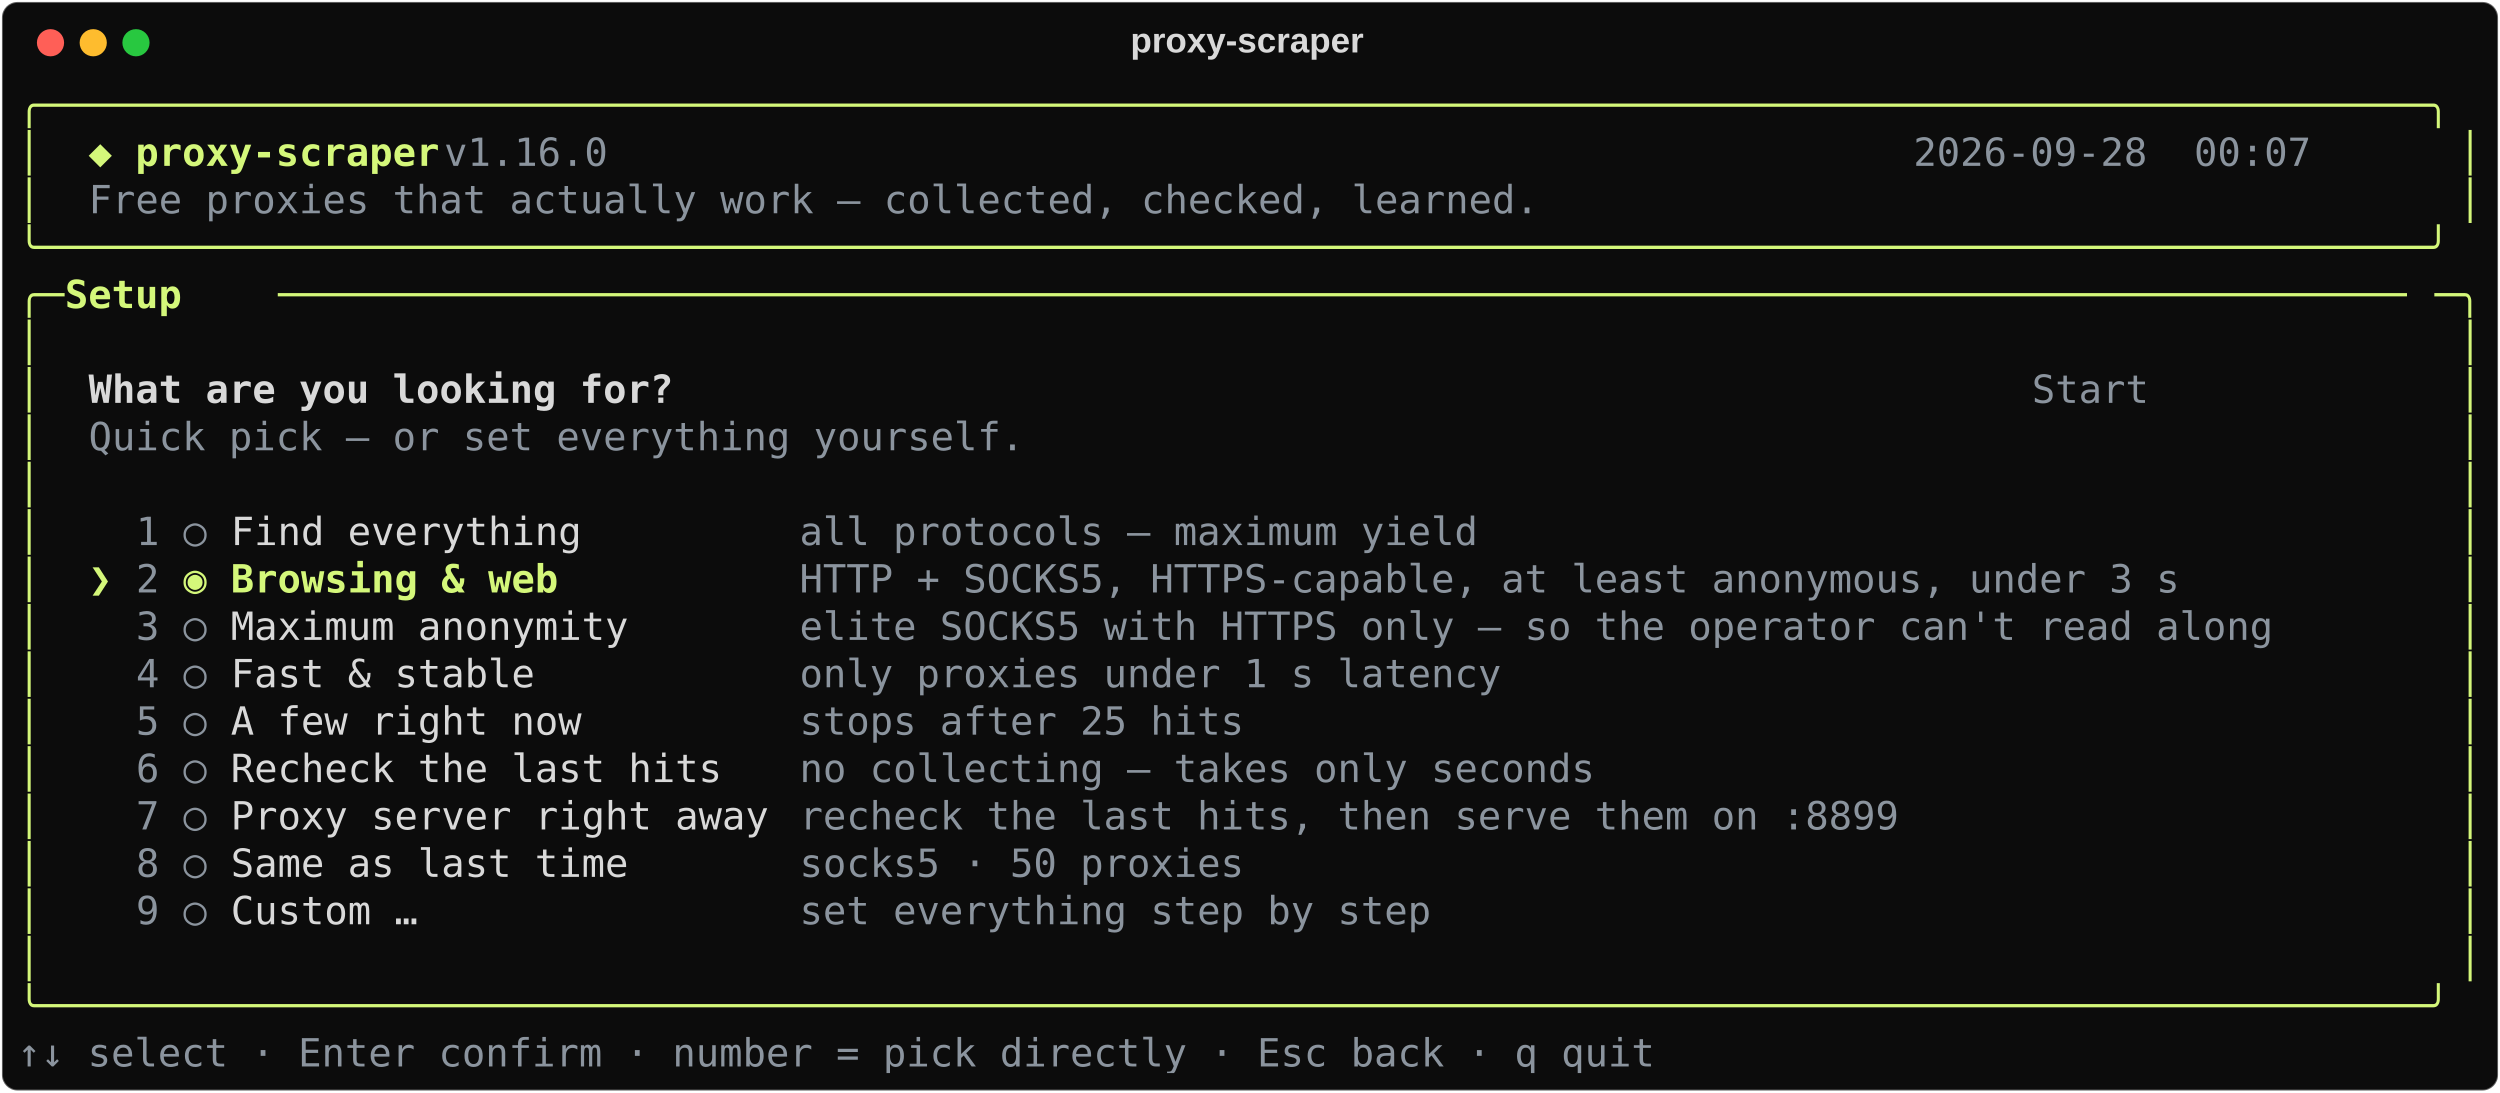
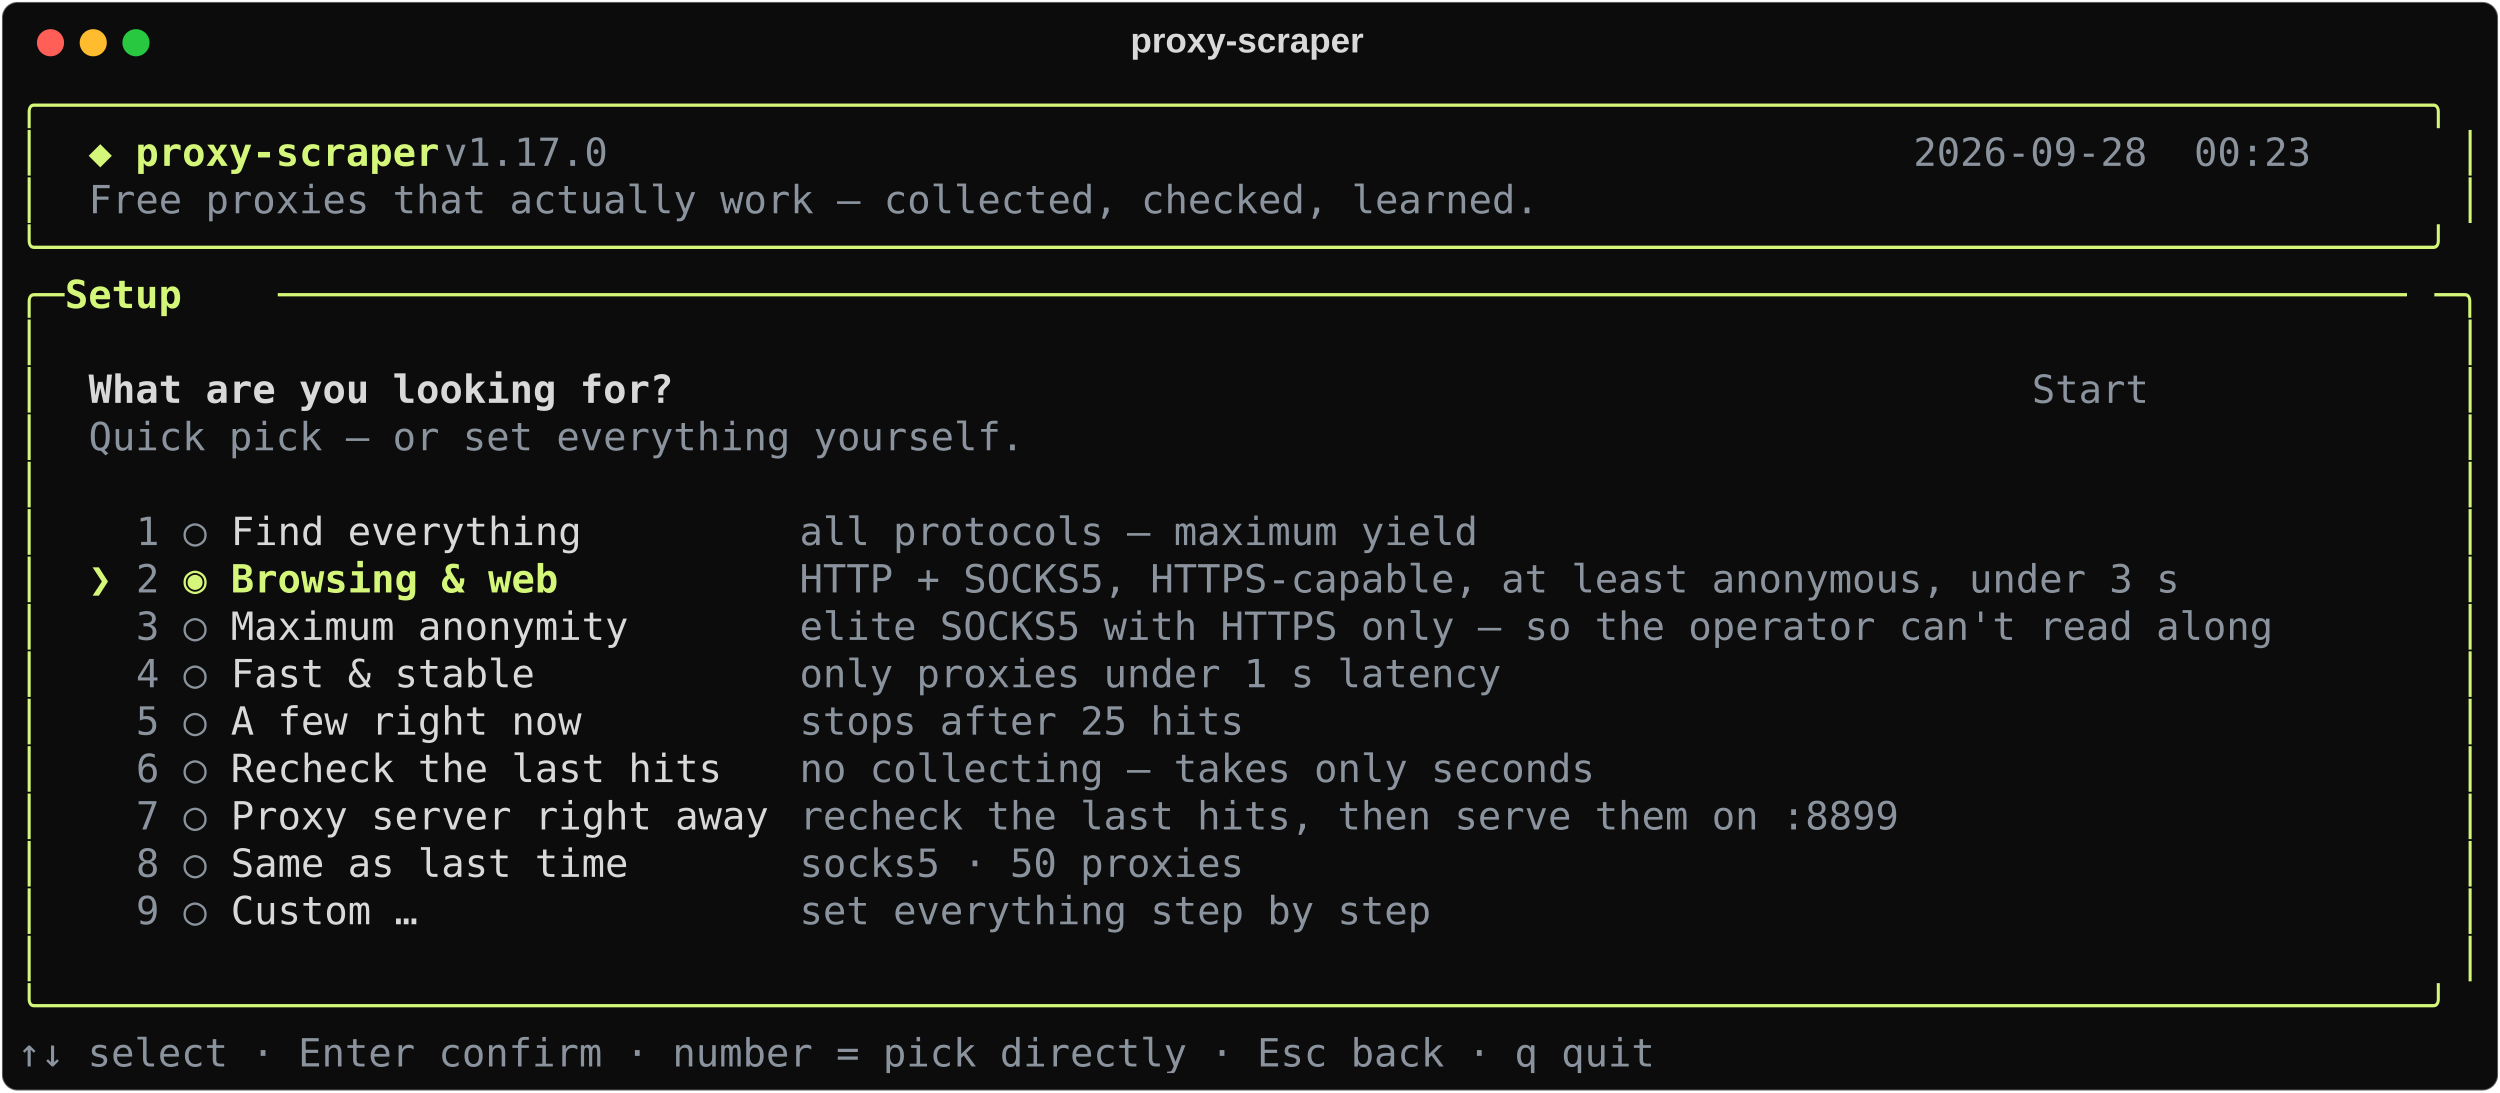
<svg xmlns="http://www.w3.org/2000/svg" class="rich-terminal" viewBox="0 0 1287 562.4">
  <style>

    @font-face {
        font-family: "Fira Code";
        src: local("FiraCode-Regular"),
                url("https://cdnjs.cloudflare.com/ajax/libs/firacode/6.2.0/woff2/FiraCode-Regular.woff2") format("woff2"),
                url("https://cdnjs.cloudflare.com/ajax/libs/firacode/6.2.0/woff/FiraCode-Regular.woff") format("woff");
        font-style: normal;
        font-weight: 400;
    }
    @font-face {
        font-family: "Fira Code";
        src: local("FiraCode-Bold"),
                url("https://cdnjs.cloudflare.com/ajax/libs/firacode/6.2.0/woff2/FiraCode-Bold.woff2") format("woff2"),
                url("https://cdnjs.cloudflare.com/ajax/libs/firacode/6.2.0/woff/FiraCode-Bold.woff") format("woff");
        font-style: bold;
        font-weight: 700;
    }

-     .terminal-3166580828-matrix {
+     .terminal-2292396123-matrix {
        font-family: Fira Code, monospace;
        font-size: 20px;
        line-height: 24.4px;
        font-variant-east-asian: full-width;
    }

-     .terminal-3166580828-title {
+     .terminal-2292396123-title {
        font-size: 18px;
        font-weight: bold;
        font-family: arial;
    }

-     .terminal-3166580828-r1 { fill: #d4f77a }
- .terminal-3166580828-r2 { fill: #d9d9d9 }
- .terminal-3166580828-r3 { fill: #d4f77a;font-weight: bold }
- .terminal-3166580828-r4 { fill: #8b949e }
- .terminal-3166580828-r5 { fill: #d9d9d9;font-weight: bold }
+     .terminal-2292396123-r1 { fill: #d4f77a }
+ .terminal-2292396123-r2 { fill: #d9d9d9 }
+ .terminal-2292396123-r3 { fill: #d4f77a;font-weight: bold }
+ .terminal-2292396123-r4 { fill: #8b949e }
+ .terminal-2292396123-r5 { fill: #d9d9d9;font-weight: bold }
    </style>
  <defs>
-     <clipPath id="terminal-3166580828-clip-terminal">
+     <clipPath id="terminal-2292396123-clip-terminal">
      <rect x="0" y="0" width="1267.8" height="511.4" />
    </clipPath>
-     <clipPath id="terminal-3166580828-line-0">
+     <clipPath id="terminal-2292396123-line-0">
      <rect x="0" y="1.5" width="1268.8" height="24.65" />
    </clipPath>
-     <clipPath id="terminal-3166580828-line-1">
+     <clipPath id="terminal-2292396123-line-1">
      <rect x="0" y="25.9" width="1268.8" height="24.65" />
    </clipPath>
-     <clipPath id="terminal-3166580828-line-2">
+     <clipPath id="terminal-2292396123-line-2">
      <rect x="0" y="50.3" width="1268.8" height="24.65" />
    </clipPath>
-     <clipPath id="terminal-3166580828-line-3">
+     <clipPath id="terminal-2292396123-line-3">
      <rect x="0" y="74.7" width="1268.8" height="24.65" />
    </clipPath>
-     <clipPath id="terminal-3166580828-line-4">
+     <clipPath id="terminal-2292396123-line-4">
      <rect x="0" y="99.1" width="1268.8" height="24.65" />
    </clipPath>
-     <clipPath id="terminal-3166580828-line-5">
+     <clipPath id="terminal-2292396123-line-5">
      <rect x="0" y="123.5" width="1268.8" height="24.65" />
    </clipPath>
-     <clipPath id="terminal-3166580828-line-6">
+     <clipPath id="terminal-2292396123-line-6">
      <rect x="0" y="147.9" width="1268.8" height="24.65" />
    </clipPath>
-     <clipPath id="terminal-3166580828-line-7">
+     <clipPath id="terminal-2292396123-line-7">
      <rect x="0" y="172.3" width="1268.8" height="24.65" />
    </clipPath>
-     <clipPath id="terminal-3166580828-line-8">
+     <clipPath id="terminal-2292396123-line-8">
      <rect x="0" y="196.7" width="1268.8" height="24.65" />
    </clipPath>
-     <clipPath id="terminal-3166580828-line-9">
+     <clipPath id="terminal-2292396123-line-9">
      <rect x="0" y="221.1" width="1268.8" height="24.65" />
    </clipPath>
-     <clipPath id="terminal-3166580828-line-10">
+     <clipPath id="terminal-2292396123-line-10">
      <rect x="0" y="245.5" width="1268.8" height="24.65" />
    </clipPath>
-     <clipPath id="terminal-3166580828-line-11">
+     <clipPath id="terminal-2292396123-line-11">
      <rect x="0" y="269.9" width="1268.8" height="24.65" />
    </clipPath>
-     <clipPath id="terminal-3166580828-line-12">
+     <clipPath id="terminal-2292396123-line-12">
      <rect x="0" y="294.3" width="1268.8" height="24.65" />
    </clipPath>
-     <clipPath id="terminal-3166580828-line-13">
+     <clipPath id="terminal-2292396123-line-13">
      <rect x="0" y="318.7" width="1268.8" height="24.65" />
    </clipPath>
-     <clipPath id="terminal-3166580828-line-14">
+     <clipPath id="terminal-2292396123-line-14">
      <rect x="0" y="343.1" width="1268.8" height="24.65" />
    </clipPath>
-     <clipPath id="terminal-3166580828-line-15">
+     <clipPath id="terminal-2292396123-line-15">
      <rect x="0" y="367.5" width="1268.8" height="24.65" />
    </clipPath>
-     <clipPath id="terminal-3166580828-line-16">
+     <clipPath id="terminal-2292396123-line-16">
      <rect x="0" y="391.9" width="1268.8" height="24.65" />
    </clipPath>
-     <clipPath id="terminal-3166580828-line-17">
+     <clipPath id="terminal-2292396123-line-17">
      <rect x="0" y="416.3" width="1268.8" height="24.65" />
    </clipPath>
-     <clipPath id="terminal-3166580828-line-18">
+     <clipPath id="terminal-2292396123-line-18">
      <rect x="0" y="440.7" width="1268.8" height="24.65" />
    </clipPath>
-     <clipPath id="terminal-3166580828-line-19">
+     <clipPath id="terminal-2292396123-line-19">
      <rect x="0" y="465.1" width="1268.8" height="24.65" />
    </clipPath>
  </defs>
  <rect fill="#0c0c0c" stroke="rgba(255,255,255,0.35)" stroke-width="1" x="1" y="1" width="1285" height="560.4" rx="8" />
-   <text class="terminal-3166580828-title" fill="#d9d9d9" text-anchor="middle" x="642" y="27">proxy-scraper</text>
+   <text class="terminal-2292396123-title" fill="#d9d9d9" text-anchor="middle" x="642" y="27">proxy-scraper</text>
  <g transform="translate(26,22)">
    <circle cx="0" cy="0" r="7" fill="#ff5f57" />
    <circle cx="22" cy="0" r="7" fill="#febc2e" />
    <circle cx="44" cy="0" r="7" fill="#28c840" />
  </g>
-   <g transform="translate(9, 41)" clip-path="url(#terminal-3166580828-clip-terminal)">
-     <g class="terminal-3166580828-matrix">
-       <text class="terminal-3166580828-r1" x="0" y="20" textLength="1268.8" clip-path="url(#terminal-3166580828-line-0)">╭──────────────────────────────────────────────────────────────────────────────────────────────────────╮</text>
-       <text class="terminal-3166580828-r2" x="1268.8" y="20" textLength="12.2" clip-path="url(#terminal-3166580828-line-0)">
- </text>
-       <text class="terminal-3166580828-r1" x="0" y="44.4" textLength="12.2" clip-path="url(#terminal-3166580828-line-1)">│</text>
-       <text class="terminal-3166580828-r3" x="36.6" y="44.4" textLength="183" clip-path="url(#terminal-3166580828-line-1)">◆ proxy-scraper</text>
-       <text class="terminal-3166580828-r4" x="219.6" y="44.4" textLength="109.8" clip-path="url(#terminal-3166580828-line-1)">  v1.16.0</text>
-       <text class="terminal-3166580828-r4" x="976" y="44.4" textLength="256.2" clip-path="url(#terminal-3166580828-line-1)">    2026-09-28  00:07</text>
-       <text class="terminal-3166580828-r1" x="1256.6" y="44.4" textLength="12.2" clip-path="url(#terminal-3166580828-line-1)">│</text>
-       <text class="terminal-3166580828-r2" x="1268.8" y="44.4" textLength="12.2" clip-path="url(#terminal-3166580828-line-1)">
- </text>
-       <text class="terminal-3166580828-r1" x="0" y="68.8" textLength="12.2" clip-path="url(#terminal-3166580828-line-2)">│</text>
-       <text class="terminal-3166580828-r4" x="36.6" y="68.8" textLength="939.4" clip-path="url(#terminal-3166580828-line-2)">Free proxies that actually work – collected, checked, learned.               </text>
-       <text class="terminal-3166580828-r1" x="1256.6" y="68.8" textLength="12.2" clip-path="url(#terminal-3166580828-line-2)">│</text>
-       <text class="terminal-3166580828-r2" x="1268.8" y="68.8" textLength="12.2" clip-path="url(#terminal-3166580828-line-2)">
- </text>
-       <text class="terminal-3166580828-r1" x="0" y="93.2" textLength="1268.8" clip-path="url(#terminal-3166580828-line-3)">╰──────────────────────────────────────────────────────────────────────────────────────────────────────╯</text>
-       <text class="terminal-3166580828-r2" x="1268.8" y="93.2" textLength="12.2" clip-path="url(#terminal-3166580828-line-3)">
- </text>
-       <text class="terminal-3166580828-r1" x="0" y="117.6" textLength="24.4" clip-path="url(#terminal-3166580828-line-4)">╭─</text>
-       <text class="terminal-3166580828-r3" x="24.4" y="117.6" textLength="109.8" clip-path="url(#terminal-3166580828-line-4)">  Setup  </text>
-       <text class="terminal-3166580828-r1" x="134.2" y="117.6" textLength="1110.2" clip-path="url(#terminal-3166580828-line-4)">───────────────────────────────────────────────────────────────────────────────────────────</text>
-       <text class="terminal-3166580828-r1" x="1244.4" y="117.6" textLength="24.4" clip-path="url(#terminal-3166580828-line-4)">─╮</text>
-       <text class="terminal-3166580828-r2" x="1268.8" y="117.6" textLength="12.2" clip-path="url(#terminal-3166580828-line-4)">
- </text>
-       <text class="terminal-3166580828-r1" x="0" y="142" textLength="12.2" clip-path="url(#terminal-3166580828-line-5)">│</text>
-       <text class="terminal-3166580828-r1" x="1256.6" y="142" textLength="12.2" clip-path="url(#terminal-3166580828-line-5)">│</text>
-       <text class="terminal-3166580828-r2" x="1268.8" y="142" textLength="12.2" clip-path="url(#terminal-3166580828-line-5)">
- </text>
-       <text class="terminal-3166580828-r1" x="0" y="166.4" textLength="12.2" clip-path="url(#terminal-3166580828-line-6)">│</text>
-       <text class="terminal-3166580828-r5" x="36.6" y="166.4" textLength="1000.4" clip-path="url(#terminal-3166580828-line-6)">What are you looking for?                                                         </text>
-       <text class="terminal-3166580828-r4" x="1037" y="166.4" textLength="195.2" clip-path="url(#terminal-3166580828-line-6)">           Start</text>
-       <text class="terminal-3166580828-r1" x="1256.6" y="166.4" textLength="12.2" clip-path="url(#terminal-3166580828-line-6)">│</text>
-       <text class="terminal-3166580828-r2" x="1268.8" y="166.4" textLength="12.2" clip-path="url(#terminal-3166580828-line-6)">
- </text>
-       <text class="terminal-3166580828-r1" x="0" y="190.8" textLength="12.2" clip-path="url(#terminal-3166580828-line-7)">│</text>
-       <text class="terminal-3166580828-r4" x="36.6" y="190.8" textLength="488" clip-path="url(#terminal-3166580828-line-7)">Quick pick – or set everything yourself.</text>
-       <text class="terminal-3166580828-r1" x="1256.6" y="190.8" textLength="12.2" clip-path="url(#terminal-3166580828-line-7)">│</text>
-       <text class="terminal-3166580828-r2" x="1268.8" y="190.8" textLength="12.2" clip-path="url(#terminal-3166580828-line-7)">
- </text>
-       <text class="terminal-3166580828-r1" x="0" y="215.2" textLength="12.2" clip-path="url(#terminal-3166580828-line-8)">│</text>
-       <text class="terminal-3166580828-r1" x="1256.6" y="215.2" textLength="12.2" clip-path="url(#terminal-3166580828-line-8)">│</text>
-       <text class="terminal-3166580828-r2" x="1268.8" y="215.2" textLength="12.2" clip-path="url(#terminal-3166580828-line-8)">
- </text>
-       <text class="terminal-3166580828-r1" x="0" y="239.6" textLength="12.2" clip-path="url(#terminal-3166580828-line-9)">│</text>
-       <text class="terminal-3166580828-r4" x="61" y="239.6" textLength="12.2" clip-path="url(#terminal-3166580828-line-9)">1</text>
-       <text class="terminal-3166580828-r4" x="85.4" y="239.6" textLength="12.2" clip-path="url(#terminal-3166580828-line-9)">○</text>
-       <text class="terminal-3166580828-r2" x="109.8" y="239.6" textLength="280.6" clip-path="url(#terminal-3166580828-line-9)">Find everything        </text>
-       <text class="terminal-3166580828-r4" x="402.6" y="239.6" textLength="829.6" clip-path="url(#terminal-3166580828-line-9)">all protocols – maximum yield                                       </text>
-       <text class="terminal-3166580828-r1" x="1256.6" y="239.6" textLength="12.2" clip-path="url(#terminal-3166580828-line-9)">│</text>
-       <text class="terminal-3166580828-r2" x="1268.8" y="239.6" textLength="12.2" clip-path="url(#terminal-3166580828-line-9)">
- </text>
-       <text class="terminal-3166580828-r1" x="0" y="264" textLength="12.2" clip-path="url(#terminal-3166580828-line-10)">│</text>
-       <text class="terminal-3166580828-r3" x="36.6" y="264" textLength="12.2" clip-path="url(#terminal-3166580828-line-10)">❯</text>
-       <text class="terminal-3166580828-r4" x="61" y="264" textLength="12.2" clip-path="url(#terminal-3166580828-line-10)">2</text>
-       <text class="terminal-3166580828-r3" x="85.4" y="264" textLength="12.2" clip-path="url(#terminal-3166580828-line-10)">◉</text>
-       <text class="terminal-3166580828-r3" x="109.8" y="264" textLength="280.6" clip-path="url(#terminal-3166580828-line-10)">Browsing &amp; web         </text>
-       <text class="terminal-3166580828-r4" x="402.6" y="264" textLength="829.6" clip-path="url(#terminal-3166580828-line-10)">HTTP + SOCKS5, HTTPS-capable, at least anonymous, under 3 s         </text>
-       <text class="terminal-3166580828-r1" x="1256.6" y="264" textLength="12.2" clip-path="url(#terminal-3166580828-line-10)">│</text>
-       <text class="terminal-3166580828-r2" x="1268.8" y="264" textLength="12.2" clip-path="url(#terminal-3166580828-line-10)">
- </text>
-       <text class="terminal-3166580828-r1" x="0" y="288.4" textLength="12.2" clip-path="url(#terminal-3166580828-line-11)">│</text>
-       <text class="terminal-3166580828-r4" x="61" y="288.4" textLength="12.2" clip-path="url(#terminal-3166580828-line-11)">3</text>
-       <text class="terminal-3166580828-r4" x="85.4" y="288.4" textLength="12.2" clip-path="url(#terminal-3166580828-line-11)">○</text>
-       <text class="terminal-3166580828-r2" x="109.8" y="288.4" textLength="280.6" clip-path="url(#terminal-3166580828-line-11)">Maximum anonymity      </text>
-       <text class="terminal-3166580828-r4" x="402.6" y="288.4" textLength="829.6" clip-path="url(#terminal-3166580828-line-11)">elite SOCKS5 with HTTPS only – so the operator can't read along     </text>
-       <text class="terminal-3166580828-r1" x="1256.6" y="288.4" textLength="12.2" clip-path="url(#terminal-3166580828-line-11)">│</text>
-       <text class="terminal-3166580828-r2" x="1268.8" y="288.4" textLength="12.2" clip-path="url(#terminal-3166580828-line-11)">
- </text>
-       <text class="terminal-3166580828-r1" x="0" y="312.8" textLength="12.2" clip-path="url(#terminal-3166580828-line-12)">│</text>
-       <text class="terminal-3166580828-r4" x="61" y="312.8" textLength="12.2" clip-path="url(#terminal-3166580828-line-12)">4</text>
-       <text class="terminal-3166580828-r4" x="85.4" y="312.8" textLength="12.2" clip-path="url(#terminal-3166580828-line-12)">○</text>
-       <text class="terminal-3166580828-r2" x="109.8" y="312.8" textLength="280.6" clip-path="url(#terminal-3166580828-line-12)">Fast &amp; stable          </text>
-       <text class="terminal-3166580828-r4" x="402.6" y="312.8" textLength="829.6" clip-path="url(#terminal-3166580828-line-12)">only proxies under 1 s latency                                      </text>
-       <text class="terminal-3166580828-r1" x="1256.6" y="312.8" textLength="12.2" clip-path="url(#terminal-3166580828-line-12)">│</text>
-       <text class="terminal-3166580828-r2" x="1268.8" y="312.8" textLength="12.2" clip-path="url(#terminal-3166580828-line-12)">
- </text>
-       <text class="terminal-3166580828-r1" x="0" y="337.2" textLength="12.2" clip-path="url(#terminal-3166580828-line-13)">│</text>
-       <text class="terminal-3166580828-r4" x="61" y="337.2" textLength="12.2" clip-path="url(#terminal-3166580828-line-13)">5</text>
-       <text class="terminal-3166580828-r4" x="85.4" y="337.2" textLength="12.2" clip-path="url(#terminal-3166580828-line-13)">○</text>
-       <text class="terminal-3166580828-r2" x="109.8" y="337.2" textLength="280.6" clip-path="url(#terminal-3166580828-line-13)">A few right now        </text>
-       <text class="terminal-3166580828-r4" x="402.6" y="337.2" textLength="829.6" clip-path="url(#terminal-3166580828-line-13)">stops after 25 hits                                                 </text>
-       <text class="terminal-3166580828-r1" x="1256.6" y="337.2" textLength="12.2" clip-path="url(#terminal-3166580828-line-13)">│</text>
-       <text class="terminal-3166580828-r2" x="1268.8" y="337.2" textLength="12.2" clip-path="url(#terminal-3166580828-line-13)">
- </text>
-       <text class="terminal-3166580828-r1" x="0" y="361.6" textLength="12.2" clip-path="url(#terminal-3166580828-line-14)">│</text>
-       <text class="terminal-3166580828-r4" x="61" y="361.6" textLength="12.2" clip-path="url(#terminal-3166580828-line-14)">6</text>
-       <text class="terminal-3166580828-r4" x="85.4" y="361.6" textLength="12.2" clip-path="url(#terminal-3166580828-line-14)">○</text>
-       <text class="terminal-3166580828-r2" x="109.8" y="361.6" textLength="280.6" clip-path="url(#terminal-3166580828-line-14)">Recheck the last hits  </text>
-       <text class="terminal-3166580828-r4" x="402.6" y="361.6" textLength="829.6" clip-path="url(#terminal-3166580828-line-14)">no collecting – takes only seconds                                  </text>
-       <text class="terminal-3166580828-r1" x="1256.6" y="361.6" textLength="12.2" clip-path="url(#terminal-3166580828-line-14)">│</text>
-       <text class="terminal-3166580828-r2" x="1268.8" y="361.6" textLength="12.2" clip-path="url(#terminal-3166580828-line-14)">
- </text>
-       <text class="terminal-3166580828-r1" x="0" y="386" textLength="12.2" clip-path="url(#terminal-3166580828-line-15)">│</text>
-       <text class="terminal-3166580828-r4" x="61" y="386" textLength="12.2" clip-path="url(#terminal-3166580828-line-15)">7</text>
-       <text class="terminal-3166580828-r4" x="85.4" y="386" textLength="12.2" clip-path="url(#terminal-3166580828-line-15)">○</text>
-       <text class="terminal-3166580828-r2" x="109.8" y="386" textLength="280.6" clip-path="url(#terminal-3166580828-line-15)">Proxy server right away</text>
-       <text class="terminal-3166580828-r4" x="402.6" y="386" textLength="829.6" clip-path="url(#terminal-3166580828-line-15)">recheck the last hits, then serve them on :8899                     </text>
-       <text class="terminal-3166580828-r1" x="1256.6" y="386" textLength="12.2" clip-path="url(#terminal-3166580828-line-15)">│</text>
-       <text class="terminal-3166580828-r2" x="1268.8" y="386" textLength="12.2" clip-path="url(#terminal-3166580828-line-15)">
- </text>
-       <text class="terminal-3166580828-r1" x="0" y="410.4" textLength="12.2" clip-path="url(#terminal-3166580828-line-16)">│</text>
-       <text class="terminal-3166580828-r4" x="61" y="410.4" textLength="12.2" clip-path="url(#terminal-3166580828-line-16)">8</text>
-       <text class="terminal-3166580828-r4" x="85.4" y="410.4" textLength="12.2" clip-path="url(#terminal-3166580828-line-16)">○</text>
-       <text class="terminal-3166580828-r2" x="109.8" y="410.4" textLength="280.6" clip-path="url(#terminal-3166580828-line-16)">Same as last time      </text>
-       <text class="terminal-3166580828-r4" x="402.6" y="410.4" textLength="829.6" clip-path="url(#terminal-3166580828-line-16)">socks5 · 50 proxies                                                 </text>
-       <text class="terminal-3166580828-r1" x="1256.6" y="410.4" textLength="12.2" clip-path="url(#terminal-3166580828-line-16)">│</text>
-       <text class="terminal-3166580828-r2" x="1268.8" y="410.4" textLength="12.2" clip-path="url(#terminal-3166580828-line-16)">
- </text>
-       <text class="terminal-3166580828-r1" x="0" y="434.8" textLength="12.2" clip-path="url(#terminal-3166580828-line-17)">│</text>
-       <text class="terminal-3166580828-r4" x="61" y="434.8" textLength="12.2" clip-path="url(#terminal-3166580828-line-17)">9</text>
-       <text class="terminal-3166580828-r4" x="85.4" y="434.8" textLength="12.2" clip-path="url(#terminal-3166580828-line-17)">○</text>
-       <text class="terminal-3166580828-r2" x="109.8" y="434.8" textLength="280.6" clip-path="url(#terminal-3166580828-line-17)">Custom …               </text>
-       <text class="terminal-3166580828-r4" x="402.6" y="434.8" textLength="829.6" clip-path="url(#terminal-3166580828-line-17)">set everything step by step                                         </text>
-       <text class="terminal-3166580828-r1" x="1256.6" y="434.8" textLength="12.2" clip-path="url(#terminal-3166580828-line-17)">│</text>
-       <text class="terminal-3166580828-r2" x="1268.8" y="434.8" textLength="12.2" clip-path="url(#terminal-3166580828-line-17)">
- </text>
-       <text class="terminal-3166580828-r1" x="0" y="459.2" textLength="12.2" clip-path="url(#terminal-3166580828-line-18)">│</text>
-       <text class="terminal-3166580828-r1" x="1256.6" y="459.2" textLength="12.2" clip-path="url(#terminal-3166580828-line-18)">│</text>
-       <text class="terminal-3166580828-r2" x="1268.8" y="459.2" textLength="12.2" clip-path="url(#terminal-3166580828-line-18)">
- </text>
-       <text class="terminal-3166580828-r1" x="0" y="483.6" textLength="1268.8" clip-path="url(#terminal-3166580828-line-19)">╰──────────────────────────────────────────────────────────────────────────────────────────────────────╯</text>
-       <text class="terminal-3166580828-r2" x="1268.8" y="483.6" textLength="12.2" clip-path="url(#terminal-3166580828-line-19)">
- </text>
-       <text class="terminal-3166580828-r4" x="0" y="508" textLength="878.4" clip-path="url(#terminal-3166580828-line-20)">  ↑↓ select · Enter confirm · number = pick directly · Esc back · q quit</text>
-       <text class="terminal-3166580828-r2" x="1268.8" y="508" textLength="12.2" clip-path="url(#terminal-3166580828-line-20)">
+   <g transform="translate(9, 41)" clip-path="url(#terminal-2292396123-clip-terminal)">
+     <g class="terminal-2292396123-matrix">
+       <text class="terminal-2292396123-r1" x="0" y="20" textLength="1268.8" clip-path="url(#terminal-2292396123-line-0)">╭──────────────────────────────────────────────────────────────────────────────────────────────────────╮</text>
+       <text class="terminal-2292396123-r2" x="1268.8" y="20" textLength="12.2" clip-path="url(#terminal-2292396123-line-0)">
+ </text>
+       <text class="terminal-2292396123-r1" x="0" y="44.4" textLength="12.2" clip-path="url(#terminal-2292396123-line-1)">│</text>
+       <text class="terminal-2292396123-r3" x="36.6" y="44.4" textLength="183" clip-path="url(#terminal-2292396123-line-1)">◆ proxy-scraper</text>
+       <text class="terminal-2292396123-r4" x="219.6" y="44.4" textLength="109.8" clip-path="url(#terminal-2292396123-line-1)">  v1.17.0</text>
+       <text class="terminal-2292396123-r4" x="976" y="44.4" textLength="256.2" clip-path="url(#terminal-2292396123-line-1)">    2026-09-28  00:23</text>
+       <text class="terminal-2292396123-r1" x="1256.6" y="44.4" textLength="12.2" clip-path="url(#terminal-2292396123-line-1)">│</text>
+       <text class="terminal-2292396123-r2" x="1268.8" y="44.4" textLength="12.2" clip-path="url(#terminal-2292396123-line-1)">
+ </text>
+       <text class="terminal-2292396123-r1" x="0" y="68.8" textLength="12.2" clip-path="url(#terminal-2292396123-line-2)">│</text>
+       <text class="terminal-2292396123-r4" x="36.6" y="68.8" textLength="939.4" clip-path="url(#terminal-2292396123-line-2)">Free proxies that actually work – collected, checked, learned.               </text>
+       <text class="terminal-2292396123-r1" x="1256.6" y="68.8" textLength="12.2" clip-path="url(#terminal-2292396123-line-2)">│</text>
+       <text class="terminal-2292396123-r2" x="1268.8" y="68.8" textLength="12.2" clip-path="url(#terminal-2292396123-line-2)">
+ </text>
+       <text class="terminal-2292396123-r1" x="0" y="93.2" textLength="1268.8" clip-path="url(#terminal-2292396123-line-3)">╰──────────────────────────────────────────────────────────────────────────────────────────────────────╯</text>
+       <text class="terminal-2292396123-r2" x="1268.8" y="93.2" textLength="12.2" clip-path="url(#terminal-2292396123-line-3)">
+ </text>
+       <text class="terminal-2292396123-r1" x="0" y="117.6" textLength="24.4" clip-path="url(#terminal-2292396123-line-4)">╭─</text>
+       <text class="terminal-2292396123-r3" x="24.4" y="117.6" textLength="109.8" clip-path="url(#terminal-2292396123-line-4)">  Setup  </text>
+       <text class="terminal-2292396123-r1" x="134.2" y="117.6" textLength="1110.2" clip-path="url(#terminal-2292396123-line-4)">───────────────────────────────────────────────────────────────────────────────────────────</text>
+       <text class="terminal-2292396123-r1" x="1244.4" y="117.6" textLength="24.4" clip-path="url(#terminal-2292396123-line-4)">─╮</text>
+       <text class="terminal-2292396123-r2" x="1268.8" y="117.6" textLength="12.2" clip-path="url(#terminal-2292396123-line-4)">
+ </text>
+       <text class="terminal-2292396123-r1" x="0" y="142" textLength="12.2" clip-path="url(#terminal-2292396123-line-5)">│</text>
+       <text class="terminal-2292396123-r1" x="1256.6" y="142" textLength="12.2" clip-path="url(#terminal-2292396123-line-5)">│</text>
+       <text class="terminal-2292396123-r2" x="1268.8" y="142" textLength="12.2" clip-path="url(#terminal-2292396123-line-5)">
+ </text>
+       <text class="terminal-2292396123-r1" x="0" y="166.4" textLength="12.2" clip-path="url(#terminal-2292396123-line-6)">│</text>
+       <text class="terminal-2292396123-r5" x="36.6" y="166.4" textLength="1000.4" clip-path="url(#terminal-2292396123-line-6)">What are you looking for?                                                         </text>
+       <text class="terminal-2292396123-r4" x="1037" y="166.4" textLength="195.2" clip-path="url(#terminal-2292396123-line-6)">           Start</text>
+       <text class="terminal-2292396123-r1" x="1256.6" y="166.4" textLength="12.2" clip-path="url(#terminal-2292396123-line-6)">│</text>
+       <text class="terminal-2292396123-r2" x="1268.8" y="166.4" textLength="12.2" clip-path="url(#terminal-2292396123-line-6)">
+ </text>
+       <text class="terminal-2292396123-r1" x="0" y="190.8" textLength="12.2" clip-path="url(#terminal-2292396123-line-7)">│</text>
+       <text class="terminal-2292396123-r4" x="36.6" y="190.8" textLength="488" clip-path="url(#terminal-2292396123-line-7)">Quick pick – or set everything yourself.</text>
+       <text class="terminal-2292396123-r1" x="1256.6" y="190.8" textLength="12.2" clip-path="url(#terminal-2292396123-line-7)">│</text>
+       <text class="terminal-2292396123-r2" x="1268.8" y="190.8" textLength="12.2" clip-path="url(#terminal-2292396123-line-7)">
+ </text>
+       <text class="terminal-2292396123-r1" x="0" y="215.2" textLength="12.2" clip-path="url(#terminal-2292396123-line-8)">│</text>
+       <text class="terminal-2292396123-r1" x="1256.6" y="215.2" textLength="12.2" clip-path="url(#terminal-2292396123-line-8)">│</text>
+       <text class="terminal-2292396123-r2" x="1268.8" y="215.2" textLength="12.2" clip-path="url(#terminal-2292396123-line-8)">
+ </text>
+       <text class="terminal-2292396123-r1" x="0" y="239.6" textLength="12.2" clip-path="url(#terminal-2292396123-line-9)">│</text>
+       <text class="terminal-2292396123-r4" x="61" y="239.6" textLength="12.2" clip-path="url(#terminal-2292396123-line-9)">1</text>
+       <text class="terminal-2292396123-r4" x="85.4" y="239.6" textLength="12.2" clip-path="url(#terminal-2292396123-line-9)">○</text>
+       <text class="terminal-2292396123-r2" x="109.8" y="239.6" textLength="280.6" clip-path="url(#terminal-2292396123-line-9)">Find everything        </text>
+       <text class="terminal-2292396123-r4" x="402.6" y="239.6" textLength="829.6" clip-path="url(#terminal-2292396123-line-9)">all protocols – maximum yield                                       </text>
+       <text class="terminal-2292396123-r1" x="1256.6" y="239.6" textLength="12.2" clip-path="url(#terminal-2292396123-line-9)">│</text>
+       <text class="terminal-2292396123-r2" x="1268.8" y="239.6" textLength="12.2" clip-path="url(#terminal-2292396123-line-9)">
+ </text>
+       <text class="terminal-2292396123-r1" x="0" y="264" textLength="12.2" clip-path="url(#terminal-2292396123-line-10)">│</text>
+       <text class="terminal-2292396123-r3" x="36.6" y="264" textLength="12.2" clip-path="url(#terminal-2292396123-line-10)">❯</text>
+       <text class="terminal-2292396123-r4" x="61" y="264" textLength="12.2" clip-path="url(#terminal-2292396123-line-10)">2</text>
+       <text class="terminal-2292396123-r3" x="85.4" y="264" textLength="12.2" clip-path="url(#terminal-2292396123-line-10)">◉</text>
+       <text class="terminal-2292396123-r3" x="109.8" y="264" textLength="280.6" clip-path="url(#terminal-2292396123-line-10)">Browsing &amp; web         </text>
+       <text class="terminal-2292396123-r4" x="402.6" y="264" textLength="829.6" clip-path="url(#terminal-2292396123-line-10)">HTTP + SOCKS5, HTTPS-capable, at least anonymous, under 3 s         </text>
+       <text class="terminal-2292396123-r1" x="1256.6" y="264" textLength="12.2" clip-path="url(#terminal-2292396123-line-10)">│</text>
+       <text class="terminal-2292396123-r2" x="1268.8" y="264" textLength="12.2" clip-path="url(#terminal-2292396123-line-10)">
+ </text>
+       <text class="terminal-2292396123-r1" x="0" y="288.4" textLength="12.2" clip-path="url(#terminal-2292396123-line-11)">│</text>
+       <text class="terminal-2292396123-r4" x="61" y="288.4" textLength="12.2" clip-path="url(#terminal-2292396123-line-11)">3</text>
+       <text class="terminal-2292396123-r4" x="85.4" y="288.4" textLength="12.2" clip-path="url(#terminal-2292396123-line-11)">○</text>
+       <text class="terminal-2292396123-r2" x="109.8" y="288.4" textLength="280.6" clip-path="url(#terminal-2292396123-line-11)">Maximum anonymity      </text>
+       <text class="terminal-2292396123-r4" x="402.6" y="288.4" textLength="829.6" clip-path="url(#terminal-2292396123-line-11)">elite SOCKS5 with HTTPS only – so the operator can't read along     </text>
+       <text class="terminal-2292396123-r1" x="1256.6" y="288.4" textLength="12.2" clip-path="url(#terminal-2292396123-line-11)">│</text>
+       <text class="terminal-2292396123-r2" x="1268.8" y="288.4" textLength="12.2" clip-path="url(#terminal-2292396123-line-11)">
+ </text>
+       <text class="terminal-2292396123-r1" x="0" y="312.8" textLength="12.2" clip-path="url(#terminal-2292396123-line-12)">│</text>
+       <text class="terminal-2292396123-r4" x="61" y="312.8" textLength="12.2" clip-path="url(#terminal-2292396123-line-12)">4</text>
+       <text class="terminal-2292396123-r4" x="85.4" y="312.8" textLength="12.2" clip-path="url(#terminal-2292396123-line-12)">○</text>
+       <text class="terminal-2292396123-r2" x="109.8" y="312.8" textLength="280.6" clip-path="url(#terminal-2292396123-line-12)">Fast &amp; stable          </text>
+       <text class="terminal-2292396123-r4" x="402.6" y="312.8" textLength="829.6" clip-path="url(#terminal-2292396123-line-12)">only proxies under 1 s latency                                      </text>
+       <text class="terminal-2292396123-r1" x="1256.6" y="312.8" textLength="12.2" clip-path="url(#terminal-2292396123-line-12)">│</text>
+       <text class="terminal-2292396123-r2" x="1268.8" y="312.8" textLength="12.2" clip-path="url(#terminal-2292396123-line-12)">
+ </text>
+       <text class="terminal-2292396123-r1" x="0" y="337.2" textLength="12.2" clip-path="url(#terminal-2292396123-line-13)">│</text>
+       <text class="terminal-2292396123-r4" x="61" y="337.2" textLength="12.2" clip-path="url(#terminal-2292396123-line-13)">5</text>
+       <text class="terminal-2292396123-r4" x="85.4" y="337.2" textLength="12.2" clip-path="url(#terminal-2292396123-line-13)">○</text>
+       <text class="terminal-2292396123-r2" x="109.8" y="337.2" textLength="280.6" clip-path="url(#terminal-2292396123-line-13)">A few right now        </text>
+       <text class="terminal-2292396123-r4" x="402.6" y="337.2" textLength="829.6" clip-path="url(#terminal-2292396123-line-13)">stops after 25 hits                                                 </text>
+       <text class="terminal-2292396123-r1" x="1256.6" y="337.2" textLength="12.2" clip-path="url(#terminal-2292396123-line-13)">│</text>
+       <text class="terminal-2292396123-r2" x="1268.8" y="337.2" textLength="12.2" clip-path="url(#terminal-2292396123-line-13)">
+ </text>
+       <text class="terminal-2292396123-r1" x="0" y="361.6" textLength="12.2" clip-path="url(#terminal-2292396123-line-14)">│</text>
+       <text class="terminal-2292396123-r4" x="61" y="361.6" textLength="12.2" clip-path="url(#terminal-2292396123-line-14)">6</text>
+       <text class="terminal-2292396123-r4" x="85.4" y="361.6" textLength="12.2" clip-path="url(#terminal-2292396123-line-14)">○</text>
+       <text class="terminal-2292396123-r2" x="109.8" y="361.6" textLength="280.6" clip-path="url(#terminal-2292396123-line-14)">Recheck the last hits  </text>
+       <text class="terminal-2292396123-r4" x="402.6" y="361.6" textLength="829.6" clip-path="url(#terminal-2292396123-line-14)">no collecting – takes only seconds                                  </text>
+       <text class="terminal-2292396123-r1" x="1256.6" y="361.6" textLength="12.2" clip-path="url(#terminal-2292396123-line-14)">│</text>
+       <text class="terminal-2292396123-r2" x="1268.8" y="361.6" textLength="12.2" clip-path="url(#terminal-2292396123-line-14)">
+ </text>
+       <text class="terminal-2292396123-r1" x="0" y="386" textLength="12.2" clip-path="url(#terminal-2292396123-line-15)">│</text>
+       <text class="terminal-2292396123-r4" x="61" y="386" textLength="12.2" clip-path="url(#terminal-2292396123-line-15)">7</text>
+       <text class="terminal-2292396123-r4" x="85.4" y="386" textLength="12.2" clip-path="url(#terminal-2292396123-line-15)">○</text>
+       <text class="terminal-2292396123-r2" x="109.8" y="386" textLength="280.6" clip-path="url(#terminal-2292396123-line-15)">Proxy server right away</text>
+       <text class="terminal-2292396123-r4" x="402.6" y="386" textLength="829.6" clip-path="url(#terminal-2292396123-line-15)">recheck the last hits, then serve them on :8899                     </text>
+       <text class="terminal-2292396123-r1" x="1256.6" y="386" textLength="12.2" clip-path="url(#terminal-2292396123-line-15)">│</text>
+       <text class="terminal-2292396123-r2" x="1268.8" y="386" textLength="12.2" clip-path="url(#terminal-2292396123-line-15)">
+ </text>
+       <text class="terminal-2292396123-r1" x="0" y="410.4" textLength="12.2" clip-path="url(#terminal-2292396123-line-16)">│</text>
+       <text class="terminal-2292396123-r4" x="61" y="410.4" textLength="12.2" clip-path="url(#terminal-2292396123-line-16)">8</text>
+       <text class="terminal-2292396123-r4" x="85.4" y="410.4" textLength="12.2" clip-path="url(#terminal-2292396123-line-16)">○</text>
+       <text class="terminal-2292396123-r2" x="109.8" y="410.4" textLength="280.6" clip-path="url(#terminal-2292396123-line-16)">Same as last time      </text>
+       <text class="terminal-2292396123-r4" x="402.6" y="410.4" textLength="829.6" clip-path="url(#terminal-2292396123-line-16)">socks5 · 50 proxies                                                 </text>
+       <text class="terminal-2292396123-r1" x="1256.6" y="410.4" textLength="12.2" clip-path="url(#terminal-2292396123-line-16)">│</text>
+       <text class="terminal-2292396123-r2" x="1268.8" y="410.4" textLength="12.2" clip-path="url(#terminal-2292396123-line-16)">
+ </text>
+       <text class="terminal-2292396123-r1" x="0" y="434.8" textLength="12.2" clip-path="url(#terminal-2292396123-line-17)">│</text>
+       <text class="terminal-2292396123-r4" x="61" y="434.8" textLength="12.2" clip-path="url(#terminal-2292396123-line-17)">9</text>
+       <text class="terminal-2292396123-r4" x="85.4" y="434.8" textLength="12.2" clip-path="url(#terminal-2292396123-line-17)">○</text>
+       <text class="terminal-2292396123-r2" x="109.8" y="434.8" textLength="280.6" clip-path="url(#terminal-2292396123-line-17)">Custom …               </text>
+       <text class="terminal-2292396123-r4" x="402.6" y="434.8" textLength="829.6" clip-path="url(#terminal-2292396123-line-17)">set everything step by step                                         </text>
+       <text class="terminal-2292396123-r1" x="1256.6" y="434.8" textLength="12.2" clip-path="url(#terminal-2292396123-line-17)">│</text>
+       <text class="terminal-2292396123-r2" x="1268.8" y="434.8" textLength="12.2" clip-path="url(#terminal-2292396123-line-17)">
+ </text>
+       <text class="terminal-2292396123-r1" x="0" y="459.2" textLength="12.2" clip-path="url(#terminal-2292396123-line-18)">│</text>
+       <text class="terminal-2292396123-r1" x="1256.6" y="459.2" textLength="12.2" clip-path="url(#terminal-2292396123-line-18)">│</text>
+       <text class="terminal-2292396123-r2" x="1268.8" y="459.2" textLength="12.2" clip-path="url(#terminal-2292396123-line-18)">
+ </text>
+       <text class="terminal-2292396123-r1" x="0" y="483.6" textLength="1268.8" clip-path="url(#terminal-2292396123-line-19)">╰──────────────────────────────────────────────────────────────────────────────────────────────────────╯</text>
+       <text class="terminal-2292396123-r2" x="1268.8" y="483.6" textLength="12.2" clip-path="url(#terminal-2292396123-line-19)">
+ </text>
+       <text class="terminal-2292396123-r4" x="0" y="508" textLength="878.4" clip-path="url(#terminal-2292396123-line-20)">  ↑↓ select · Enter confirm · number = pick directly · Esc back · q quit</text>
+       <text class="terminal-2292396123-r2" x="1268.8" y="508" textLength="12.2" clip-path="url(#terminal-2292396123-line-20)">
</text>
    </g>
  </g>
</svg>
